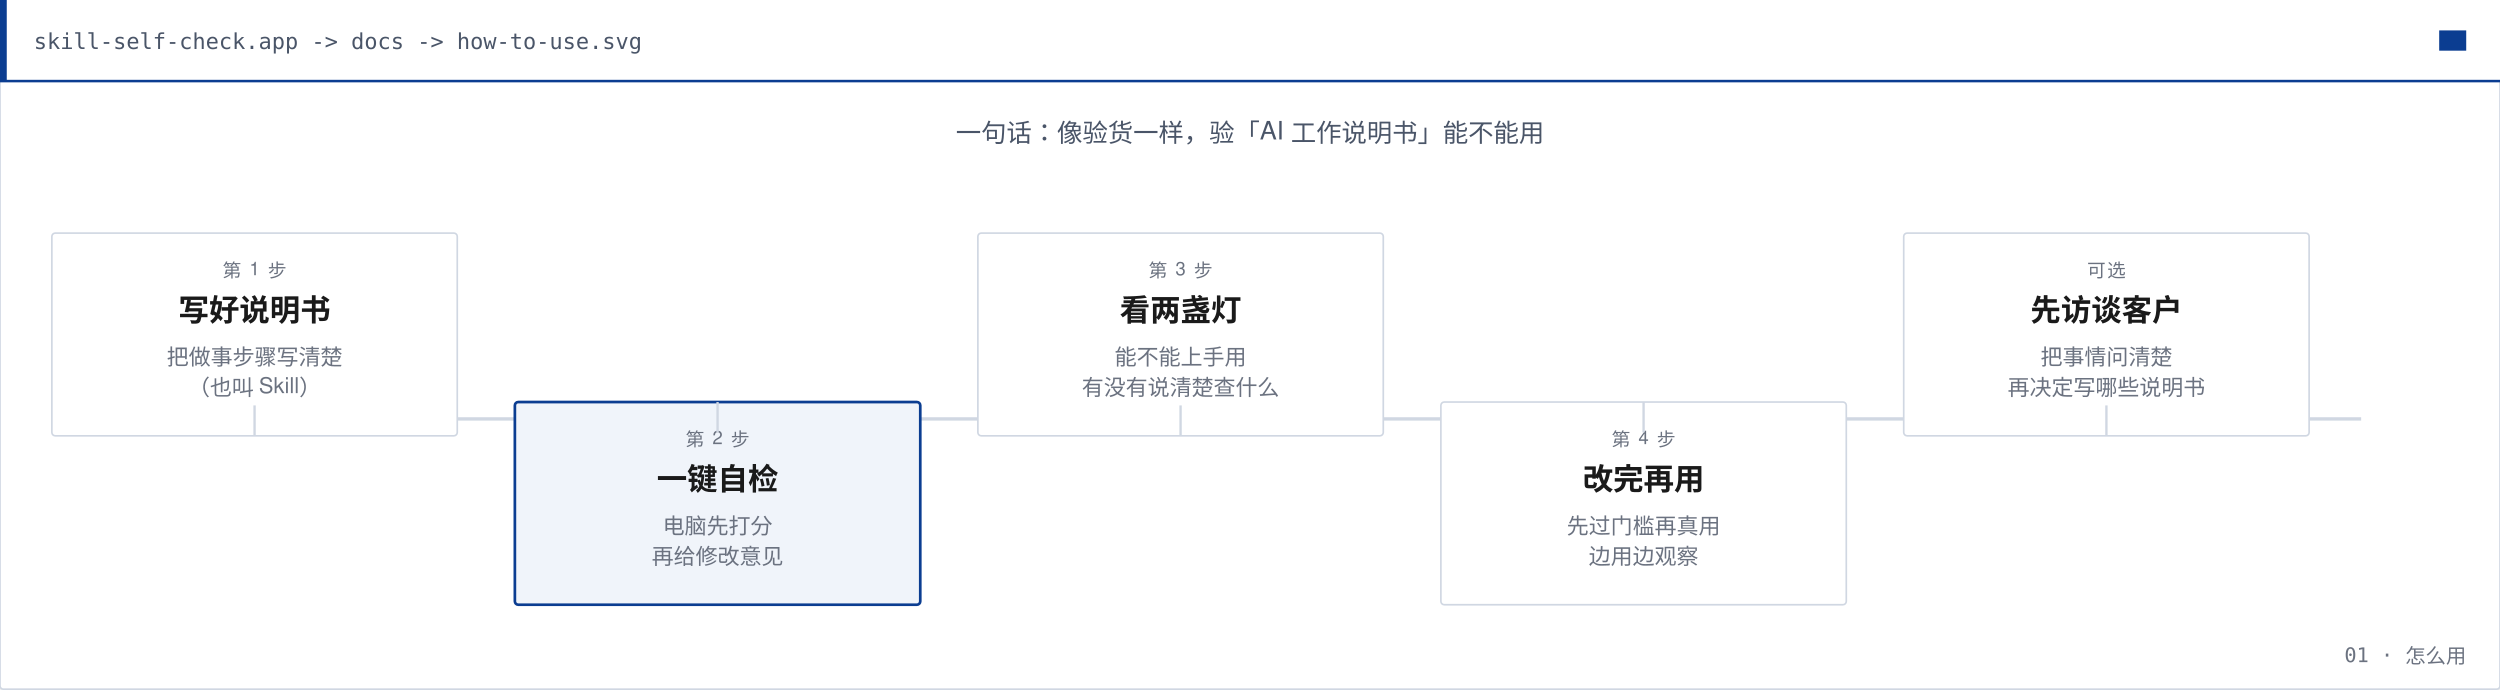
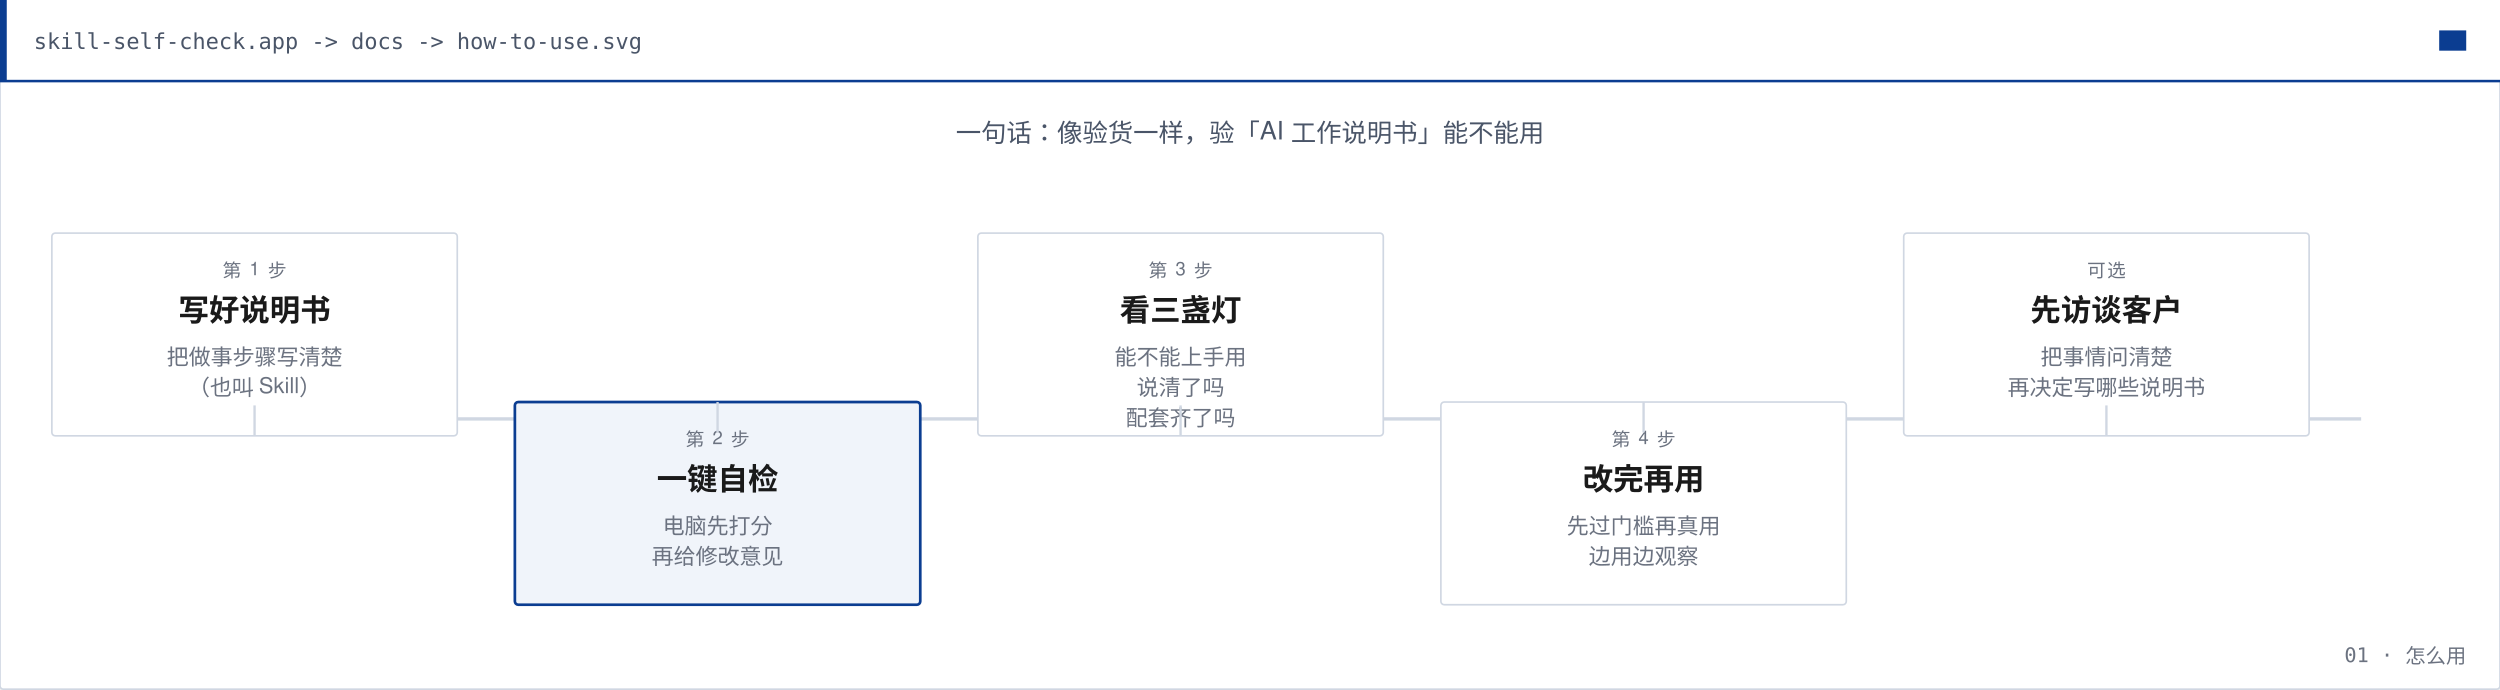
<svg xmlns="http://www.w3.org/2000/svg" viewBox="0 0 1480 408" width="1480" height="408" role="img" aria-label="skill-self-check.app -&gt; docs -&gt; how-to-use.svg">
  <defs>
    <style>
      .label { fill: #1A1A1A; font-family: "Helvetica Neue", Helvetica, Arial, "PingFang SC", "Microsoft YaHei", "Noto Sans SC", "Segoe UI", system-ui, sans-serif; font-weight: 600; }
      .label-sub { fill: #4A5568; font-family: "Helvetica Neue", Helvetica, Arial, "PingFang SC", "Microsoft YaHei", "Noto Sans SC", "Segoe UI", system-ui, sans-serif; font-weight: 400; }
      .label-tiny { fill: #6B7280; font-family: "Helvetica Neue", Helvetica, Arial, "PingFang SC", "Microsoft YaHei", "Noto Sans SC", "Segoe UI", system-ui, sans-serif; font-weight: 400; }
      .label-accent { fill: #0B3D91; font-family: "Helvetica Neue", Helvetica, Arial, "PingFang SC", "Microsoft YaHei", "Noto Sans SC", "Segoe UI", system-ui, sans-serif; font-weight: 600; }
      .mono { font-family: ui-monospace, SFMono-Regular, Menlo, Consolas, "Microsoft YaHei", monospace; }
    </style>
  </defs>
  <rect width="1480" height="408" rx="2" fill="#FFFFFF" stroke="#D0D7E2" stroke-width="1" />
  <rect x="0" y="0" width="1480" height="48" fill="#FFFFFF" />
  <rect x="0" y="0" width="4" height="48" fill="#0B3D91" />
  <line x1="0" y1="48" x2="1480" y2="48" stroke="#0B3D91" stroke-width="1.5" />
  <text x="20" y="29.0" fill="#4A5568" font-size="13" font-family="ui-monospace, SFMono-Regular, Menlo, Consolas, monospace">skill-self-check.app -&gt; docs -&gt; how-to-use.svg</text>
  <rect x="1444" y="18.0" width="16" height="12" fill="#0B3D91" />
  <g transform="translate(0, 48)">
    <text x="740.0" y="36" text-anchor="middle" class="label-sub" font-size="15">一句话：像验货一样，验「AI 工作说明书」能不能用</text>
    <line x1="150.7" y1="200" x2="1397.8" y2="200" stroke="#D0D7E2" stroke-width="2" />
    <circle cx="150.7" cy="200" r="8" fill="#0B3D91" />
    <rect x="30.7" y="90.0" width="240" height="120" rx="2" fill="#FFFFFF" stroke="#D0D7E2" stroke-width="1" />
    <text x="150.7" y="116.0" text-anchor="middle" class="label-tiny" font-size="11" letter-spacing="0.08em">第 1 步</text>
    <text x="150.7" y="142.0" text-anchor="middle" class="label" font-size="18">写好说明书</text>
    <text x="150.7" y="168.0" text-anchor="middle" class="label-tiny" font-size="13">把做事步骤写清楚</text>
    <text x="150.7" y="186.0" text-anchor="middle" class="label-tiny" font-size="13">（也叫 Skill）</text>
    <line x1="150.7" y1="192" x2="150.7" y2="210" stroke="#D0D7E2" stroke-width="1.4" />
    <circle cx="424.8" cy="200" r="8" fill="#0050B3" />
    <rect x="304.8" y="190.0" width="240" height="120" rx="2" fill="#F0F4FA" stroke="#0B3D91" stroke-width="1.6" />
    <text x="424.8" y="216.0" text-anchor="middle" class="label-tiny" font-size="11" letter-spacing="0.08em">第 2 步</text>
    <text x="424.8" y="242.0" text-anchor="middle" class="label" font-size="18">一键自检</text>
    <text x="424.8" y="268.0" text-anchor="middle" class="label-tiny" font-size="13">电脑先打分</text>
    <text x="424.8" y="286.0" text-anchor="middle" class="label-tiny" font-size="13">再给修改意见</text>
    <line x1="424.8" y1="208" x2="424.8" y2="190" stroke="#D0D7E2" stroke-width="1.4" />
    <circle cx="698.9" cy="200" r="8" fill="#0B3D91" />
    <rect x="578.9" y="90.0" width="240" height="120" rx="2" fill="#FFFFFF" stroke="#D0D7E2" stroke-width="1" />
    <text x="698.9" y="116.0" text-anchor="middle" class="label-tiny" font-size="11" letter-spacing="0.08em">第 3 步</text>
-     <text x="698.9" y="142.0" text-anchor="middle" class="label" font-size="18">看两盏灯</text>
+     <text x="698.9" y="142.0" text-anchor="middle" class="label" font-size="18">看三盏灯</text>
    <text x="698.9" y="168.0" text-anchor="middle" class="label-tiny" font-size="13">能不能上手用</text>
-     <text x="698.9" y="186.0" text-anchor="middle" class="label-tiny" font-size="13">有没有说清楚查什么</text>
+     <text x="698.9" y="186.0" text-anchor="middle" class="label-tiny" font-size="13">说清了吗</text>
+     <text x="698.9" y="204.0" text-anchor="middle" class="label-tiny" font-size="13">配套齐了吗</text>
    <line x1="698.9" y1="192" x2="698.9" y2="210" stroke="#D0D7E2" stroke-width="1.4" />
    <circle cx="973.0" cy="200" r="8" fill="#0B3D91" />
    <rect x="853.0" y="190.0" width="240" height="120" rx="2" fill="#FFFFFF" stroke="#D0D7E2" stroke-width="1" />
    <text x="973.0" y="216.0" text-anchor="middle" class="label-tiny" font-size="11" letter-spacing="0.08em">第 4 步</text>
    <text x="973.0" y="242.0" text-anchor="middle" class="label" font-size="18">改完再用</text>
    <text x="973.0" y="268.0" text-anchor="middle" class="label-tiny" font-size="13">先过门槛再真用</text>
    <text x="973.0" y="286.0" text-anchor="middle" class="label-tiny" font-size="13">边用边观察</text>
    <line x1="973.0" y1="208" x2="973.0" y2="190" stroke="#D0D7E2" stroke-width="1.4" />
    <circle cx="1247.0" cy="200" r="8" fill="#0B3D91" />
    <rect x="1127.0" y="90.0" width="240" height="120" rx="2" fill="#FFFFFF" stroke="#D0D7E2" stroke-width="1" />
    <text x="1247.0" y="116.0" text-anchor="middle" class="label-tiny" font-size="11" letter-spacing="0.08em">可选</text>
    <text x="1247.0" y="142.0" text-anchor="middle" class="label" font-size="18">先访谈客户</text>
    <text x="1247.0" y="168.0" text-anchor="middle" class="label-tiny" font-size="13">把事情问清楚</text>
    <text x="1247.0" y="186.0" text-anchor="middle" class="label-tiny" font-size="13">再决定写哪些说明书</text>
    <line x1="1247.0" y1="192" x2="1247.0" y2="210" stroke="#D0D7E2" stroke-width="1.4" />
    <text x="1460" y="344" text-anchor="end" class="label-tiny mono">01 · 怎么用</text>
  </g>
</svg>
